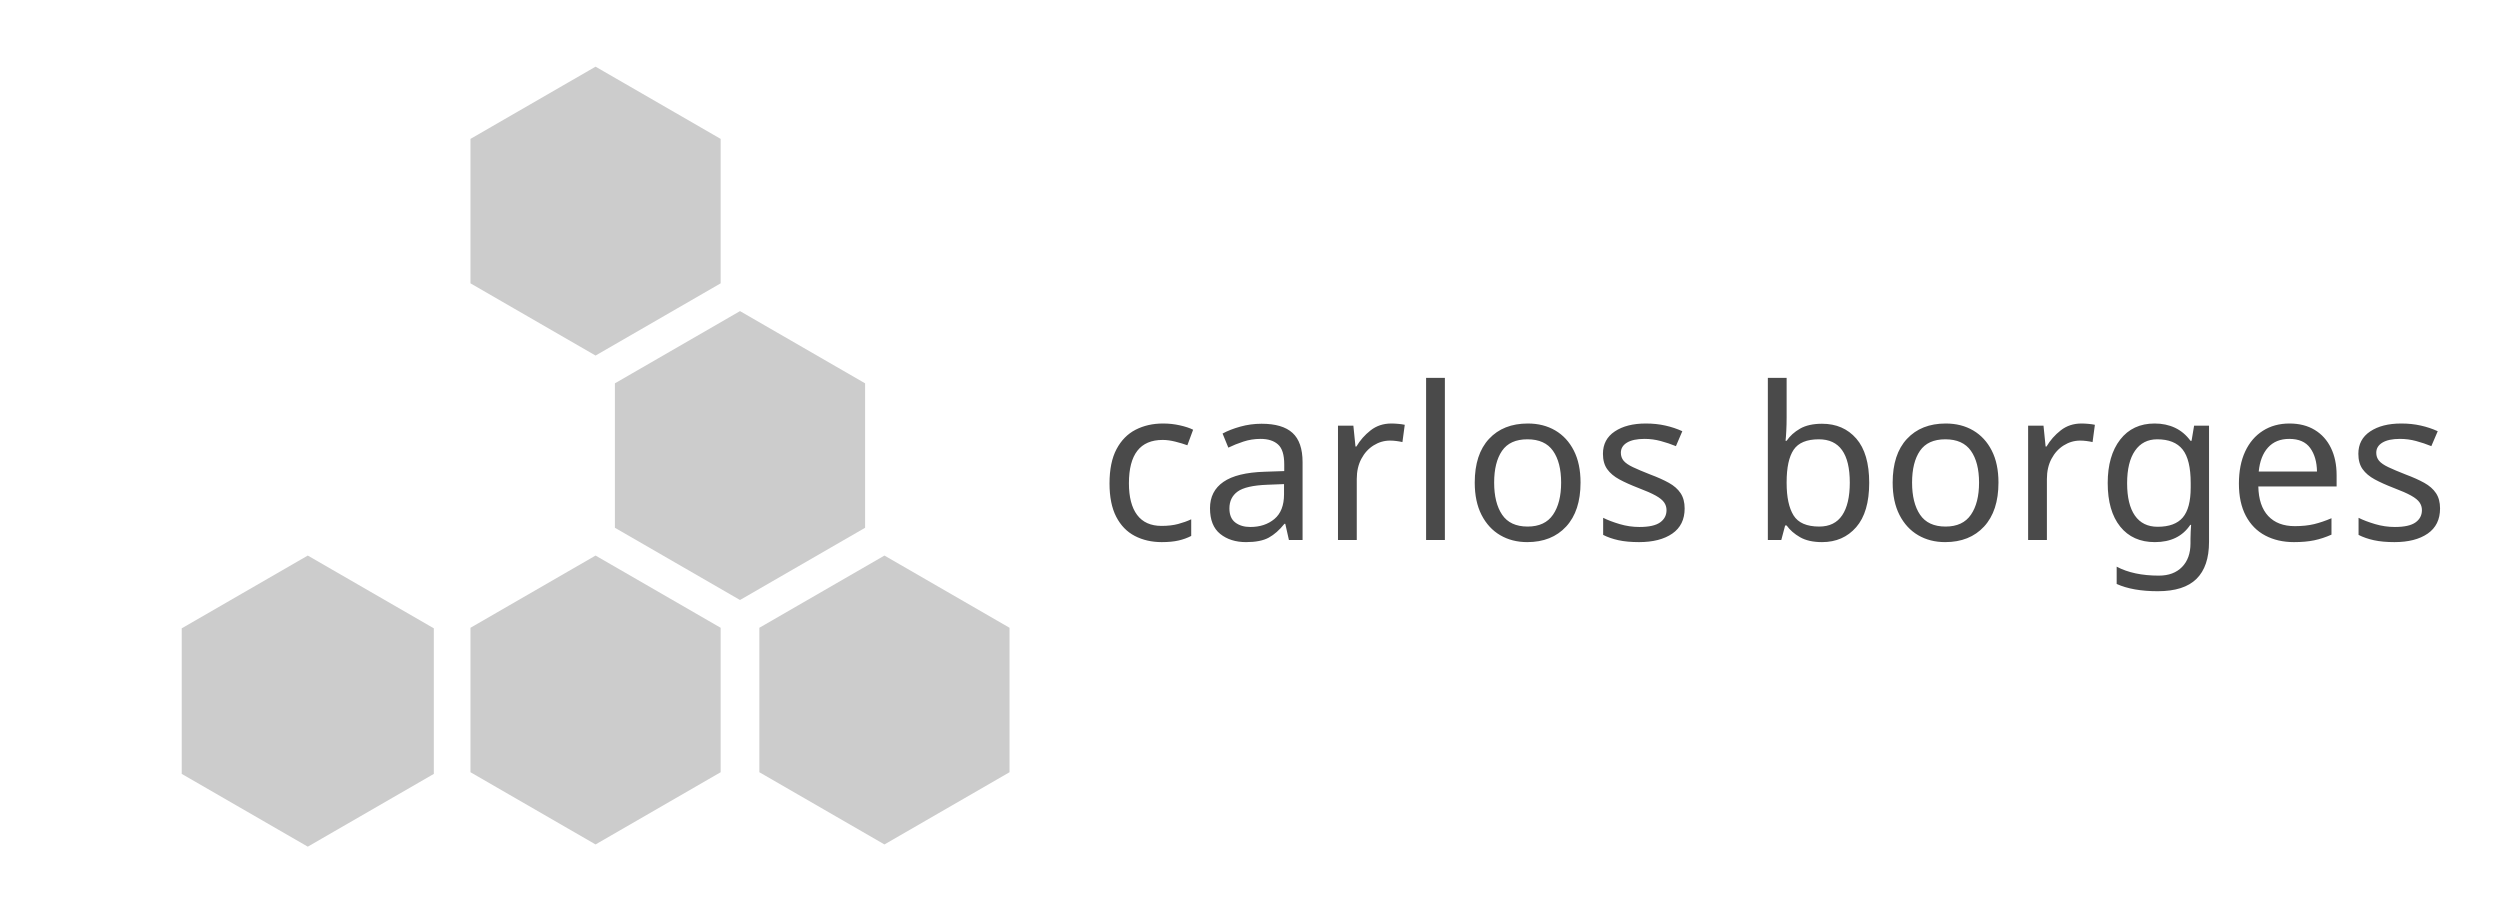
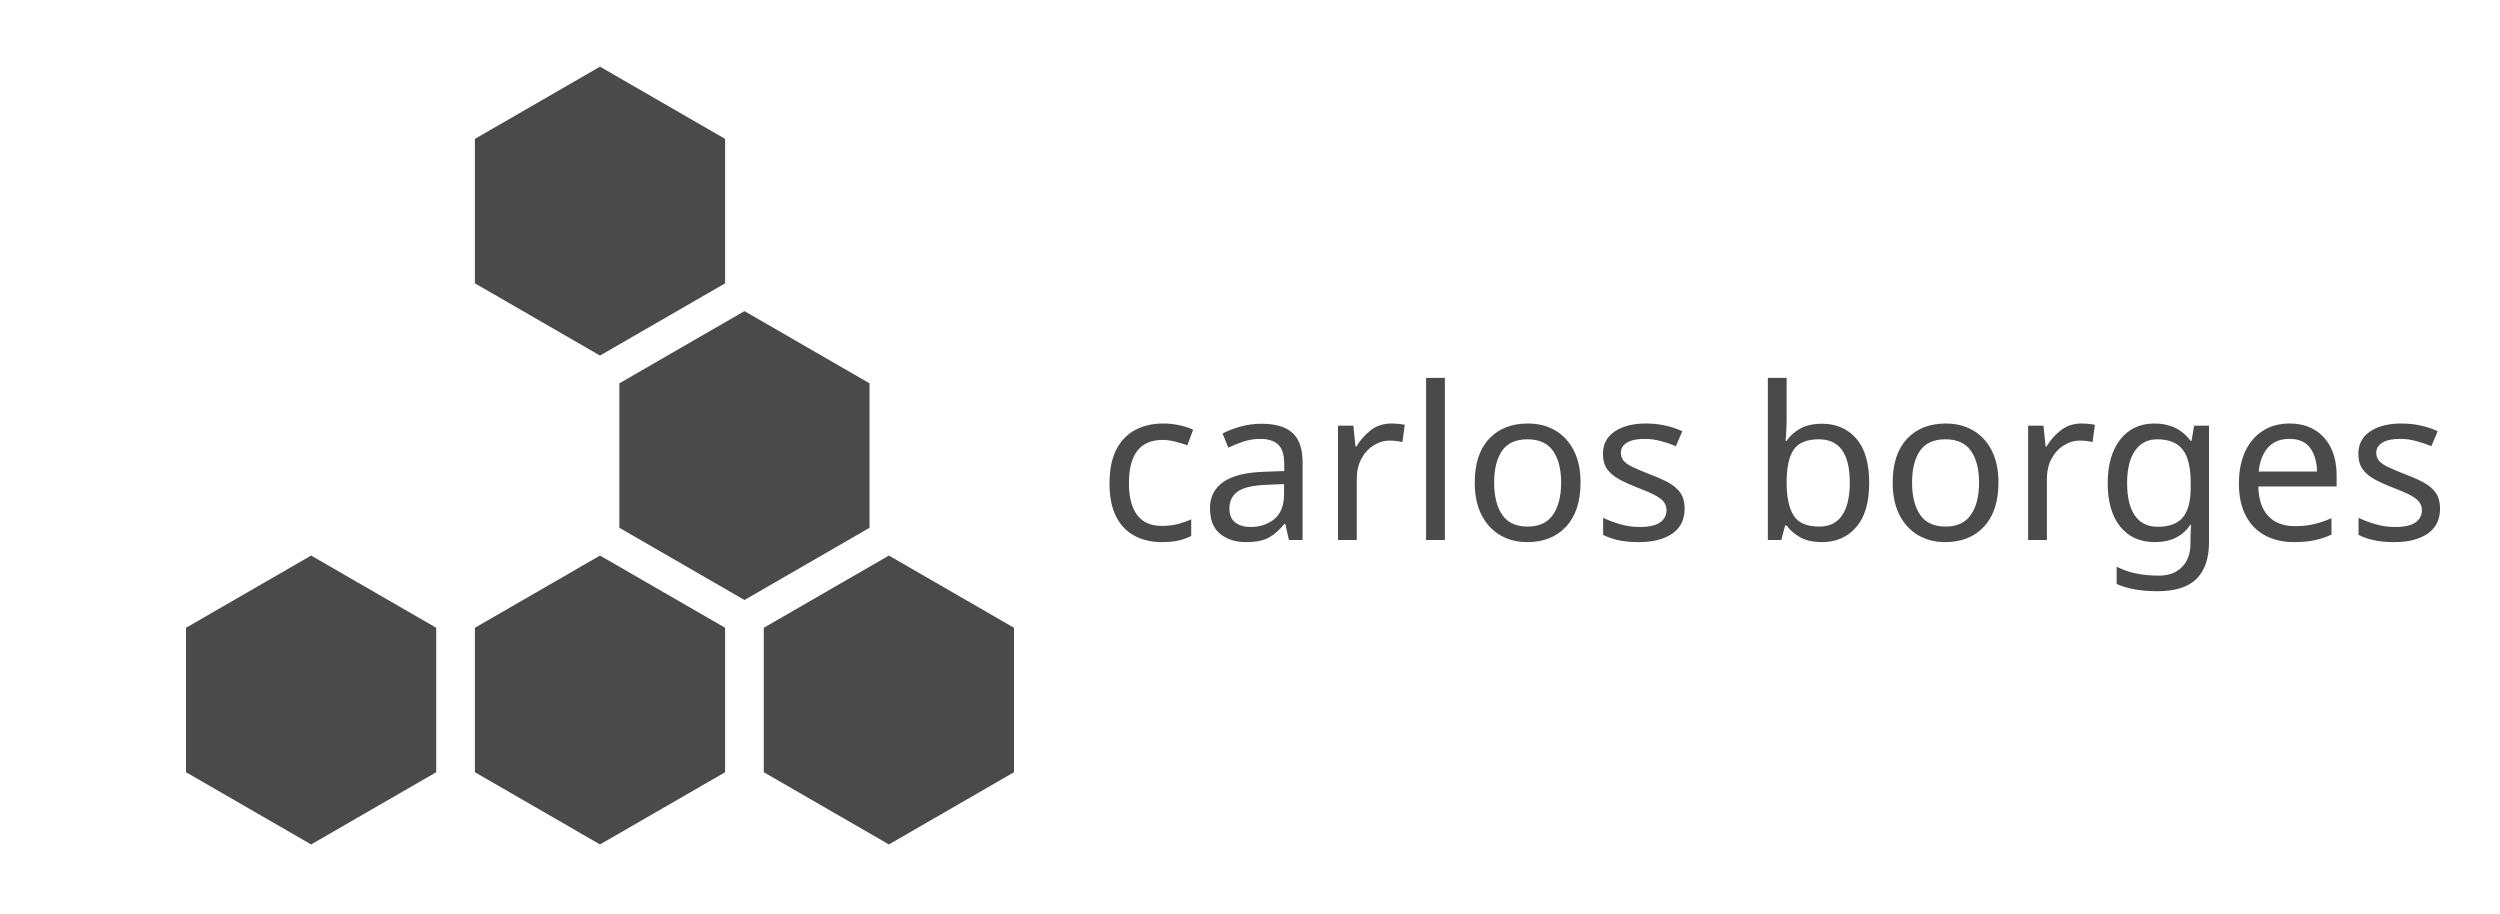
<svg xmlns="http://www.w3.org/2000/svg" width="1125px" height="411px" viewBox="0 0 1125 411" version="1.1">
  <defs />
  <g id="Page-1" stroke="none" stroke-width="1" fill="none" fill-rule="evenodd">
-     <g id="carlos-borges-com-escrita" transform="translate(-88, -283)">
-       <g id="Full-Logo" transform="translate(582, 431)" font-size="96" font-family="Proxima Nova" fill="#4A4A4A" font-weight="260">
+     <g id="carlos-borges-com-escrita" transform="translate(-88, -283)" fill="#4A4A4A">
+       <g id="Full-Logo" transform="translate(582, 431)" font-size="96" font-family="Proxima Nova" font-weight="260">
        <text id="carlos-borges">
          <tspan x="0" y="95">carlos borges</tspan>
        </text>
      </g>
-       <g id="carlos-borges-logo" transform="translate(161, 313)" fill="#CCCCCC">
-         <polygon id="Polygon-1" points="260 110 316.292 142.5 316.292 207.5 260 240 203.708 207.5 203.708 142.5 " />
-         <polygon id="Polygon-1-Copy" points="195 0 251.292 32.5 251.292 97.5 195 130 138.708 97.5 138.708 32.5 " />
-         <polygon id="Polygon-1-Copy-2" points="325 220 381.292 252.5 381.292 317.5 325 350 268.708 317.5 268.708 252.5 " />
-         <polygon id="Polygon-1-Copy-4" points="65.5 220 122.225 252.75 122.225 318.25 65.5 351 8.775 318.25 8.775 252.75 " />
-         <polygon id="Polygon-1-Copy-3" points="195 220 251.292 252.5 251.292 317.5 195 350 138.708 317.5 138.708 252.5 " />
+       <g id="carlos-borges-logo-copy" transform="translate(33, 313)">
+         <polygon id="2,2" points="455 220 511.292 252.5 511.292 317.5 455 350 398.708 317.5 398.708 252.5 " />
+         <polygon id="2,0" points="195 220 251.292 252.5 251.292 317.5 195 350 138.708 317.5 138.708 252.5 " />
+         <polygon id="2,1" points="325 220 381.292 252.5 381.292 317.5 325 350 268.708 317.5 268.708 252.5 " />
+         <polygon id="1,2" points="390 110 446.292 142.5 446.292 207.5 390 240 333.708 207.5 333.708 142.5 " />
+         <polygon id="0,2" points="325 0 381.292 32.5 381.292 97.5 325 130 268.708 97.5 268.708 32.5 " />
      </g>
    </g>
  </g>
</svg>
